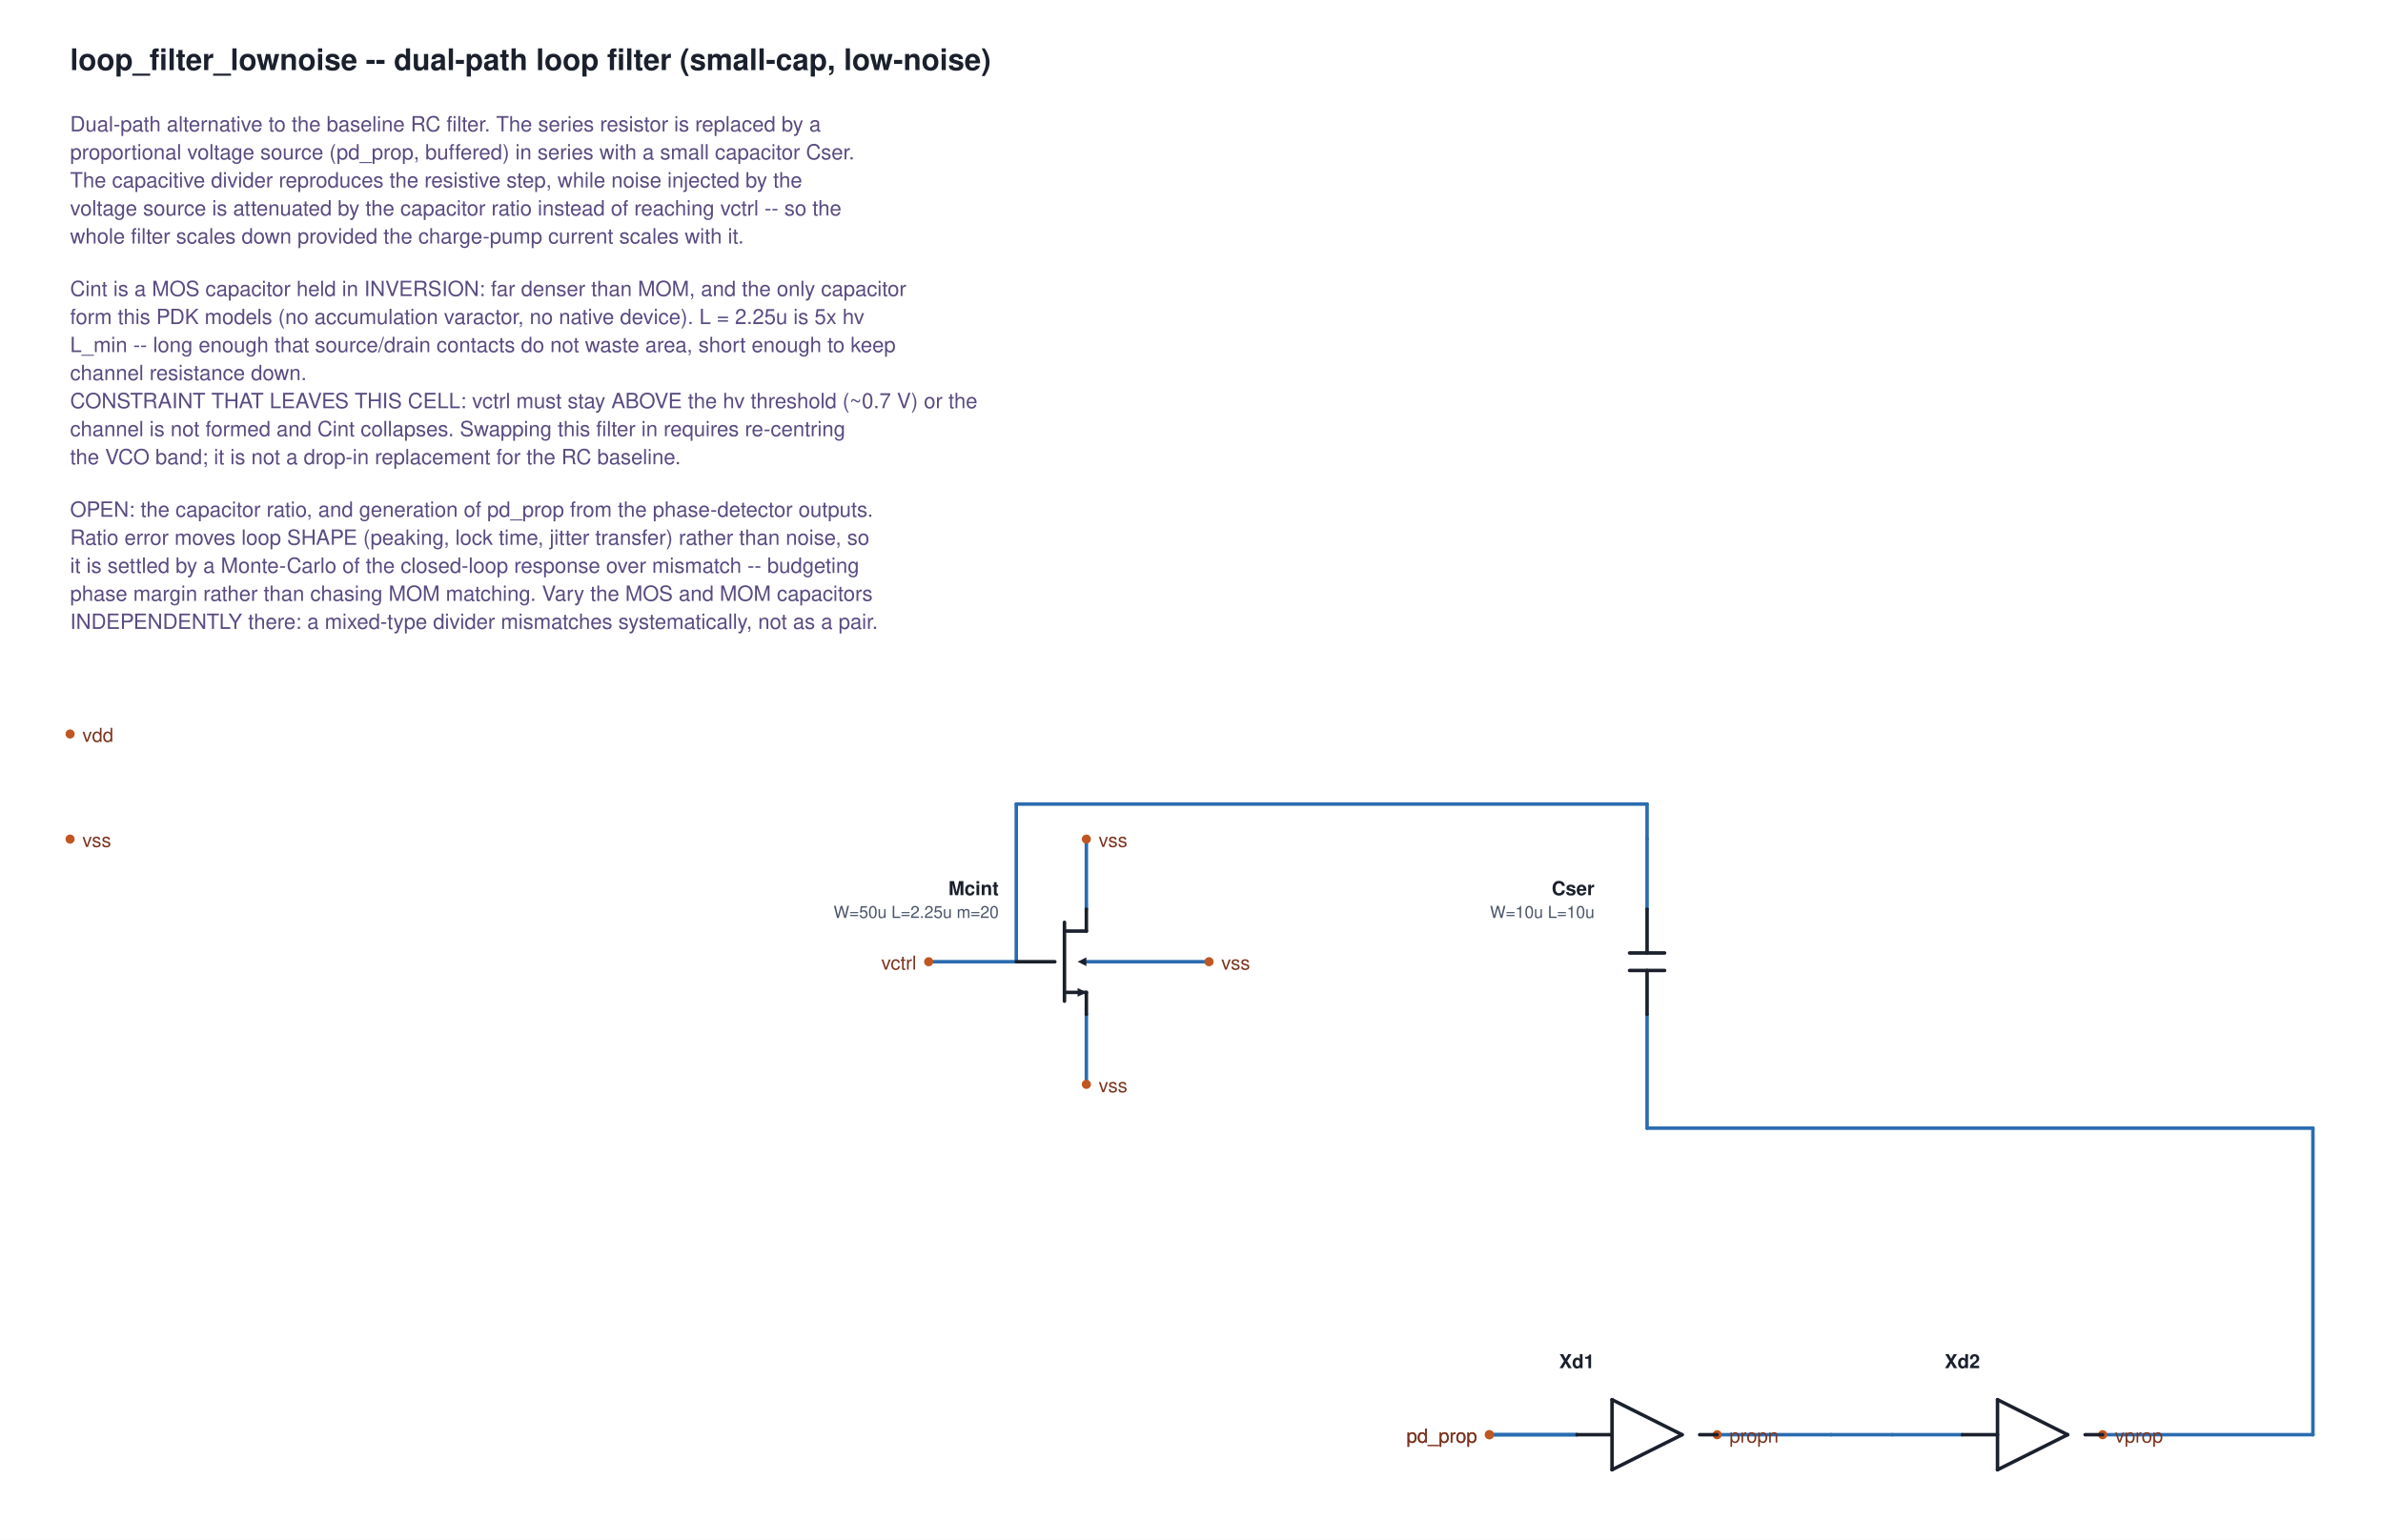
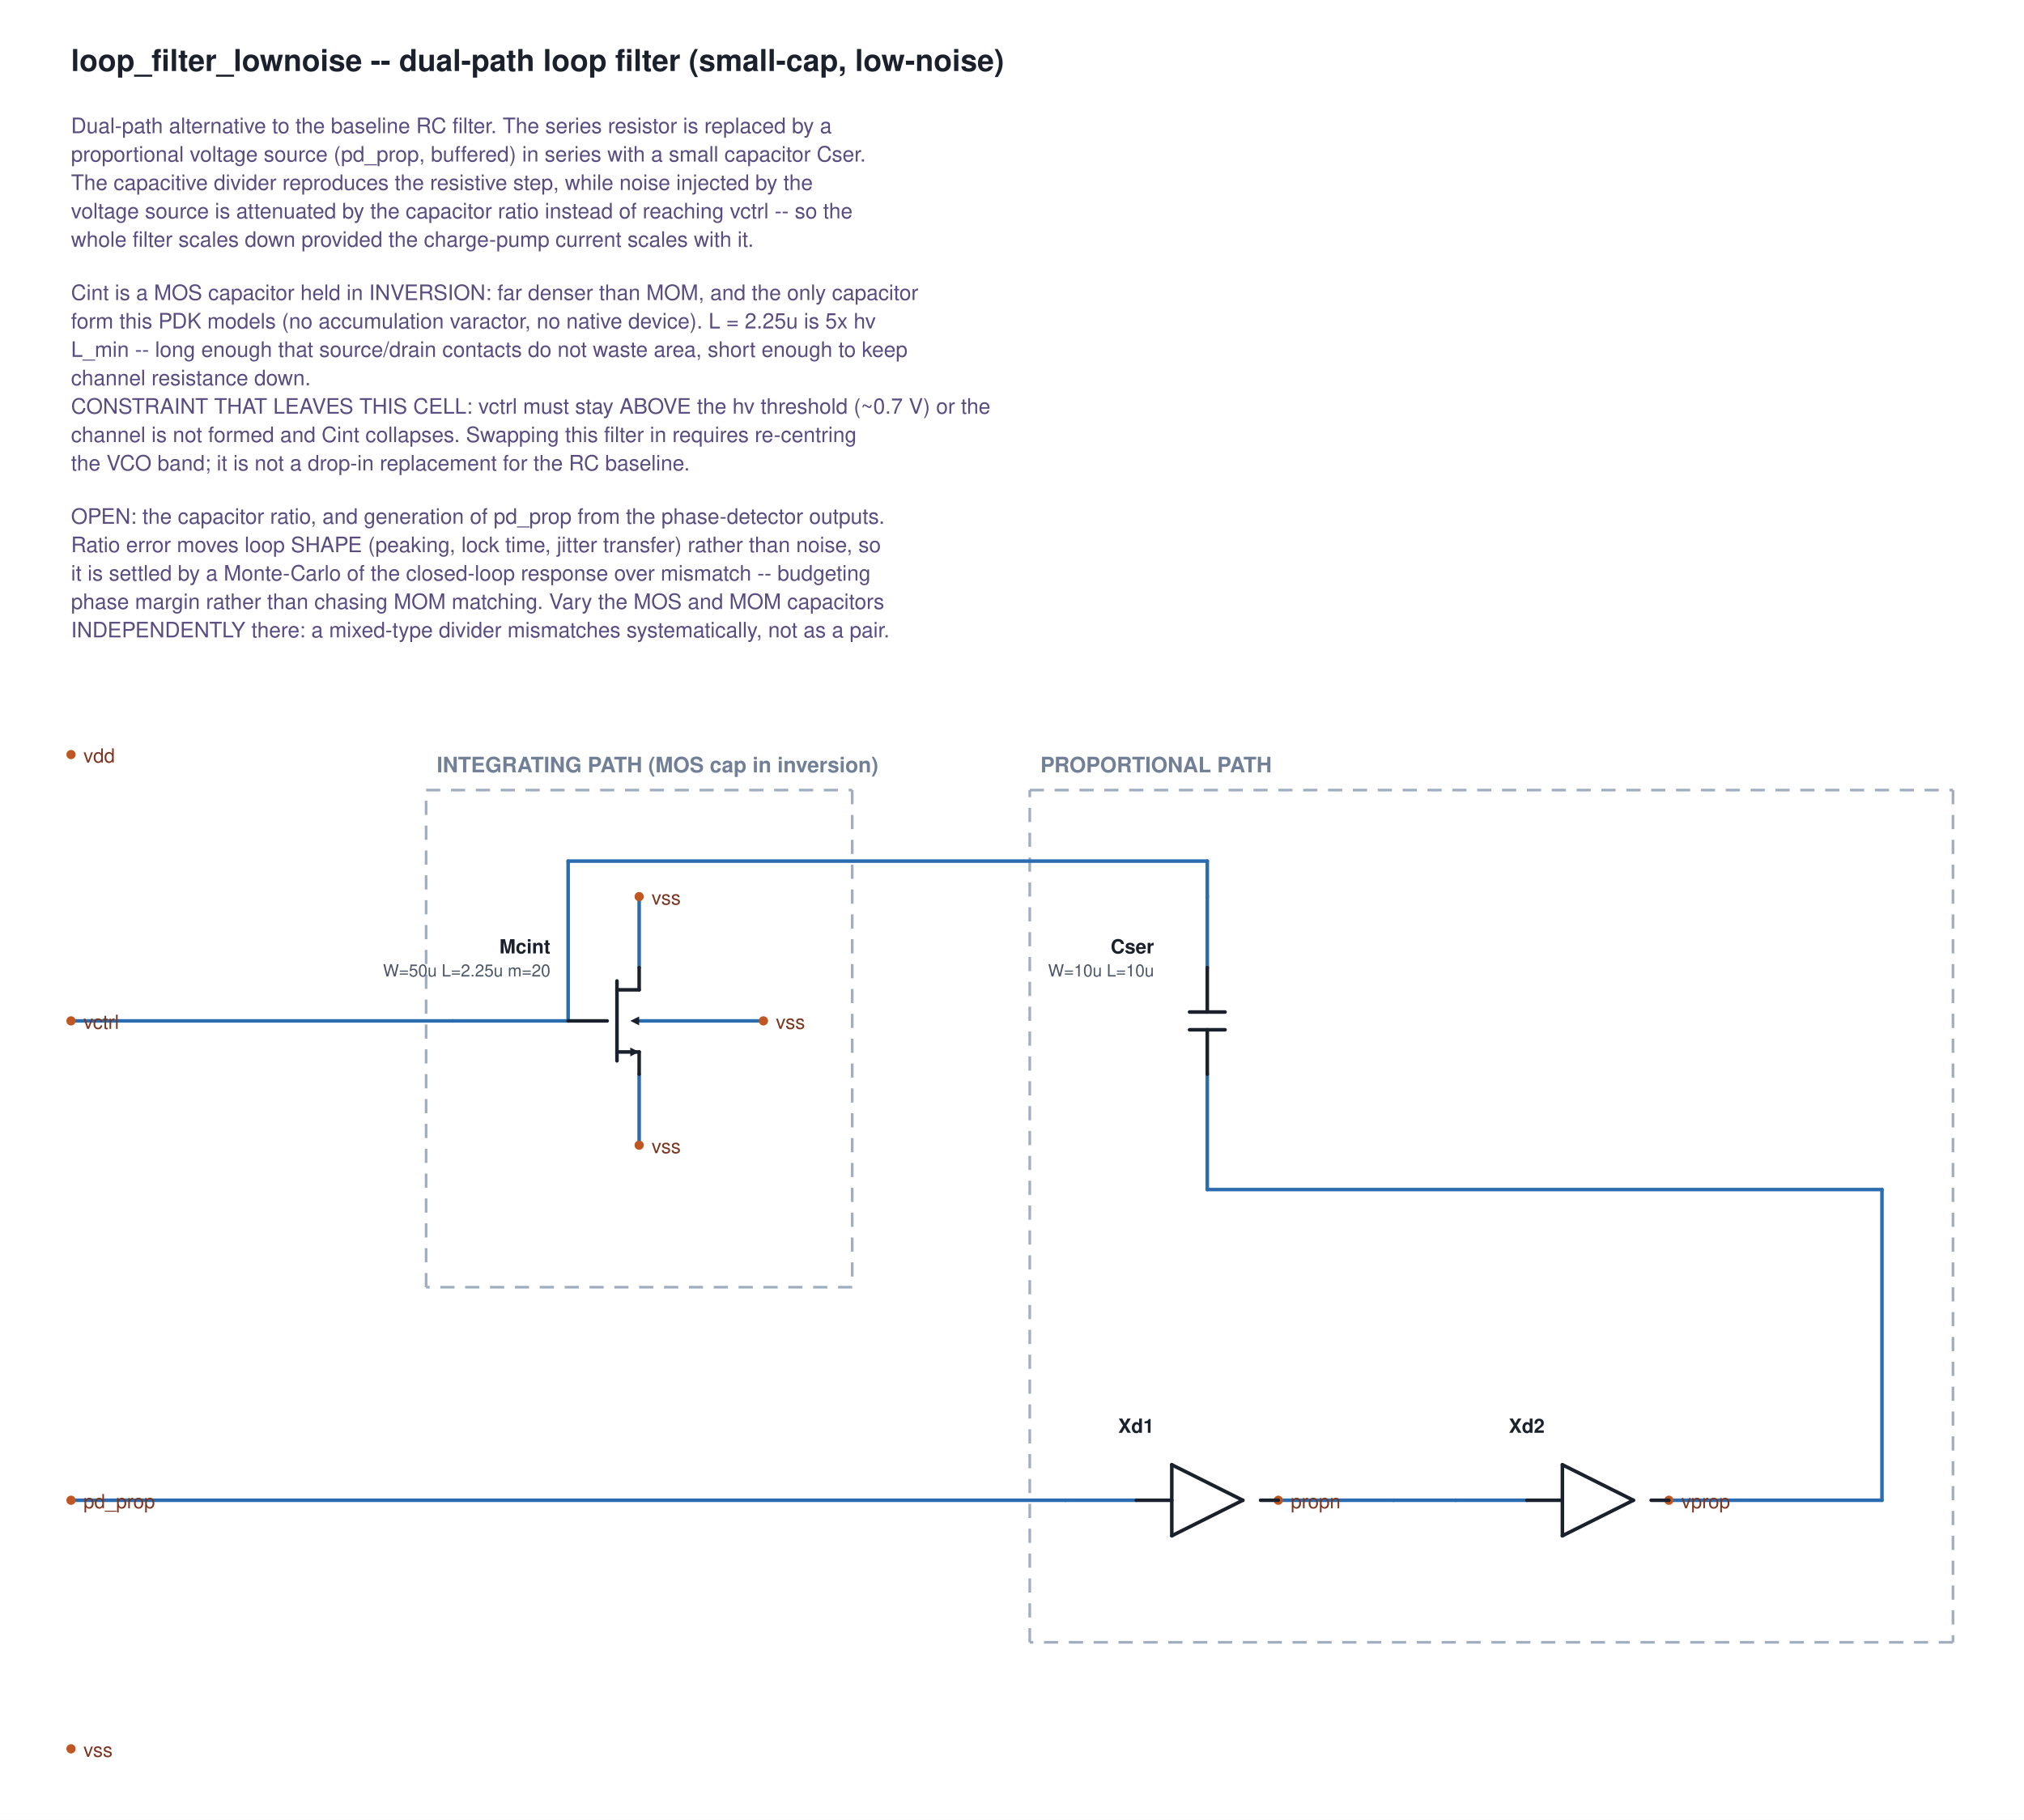
- <svg xmlns="http://www.w3.org/2000/svg" width="1360" height="879" viewBox="-600 -659 1360 879">
-   <rect x="-600.0" y="-659.0" width="1360.0" height="879.0" fill="#ffffff" />
+ <svg xmlns="http://www.w3.org/2000/svg" width="1140" height="1025" viewBox="-340 -685 1140 1025">
+   <rect x="-340.0" y="-685.0" width="1140.0" height="1025.0" fill="#ffffff" />
+   <line x1="-100.0" y1="-240.0" x2="140.0" y2="-240.0" stroke="#a0aec0" stroke-width="1.5" stroke-dasharray="8 6" />
+   <line x1="140.0" y1="-240.0" x2="140.0" y2="40.0" stroke="#a0aec0" stroke-width="1.5" stroke-dasharray="8 6" />
+   <line x1="140.0" y1="40.0" x2="-100.0" y2="40.0" stroke="#a0aec0" stroke-width="1.5" stroke-dasharray="8 6" />
+   <line x1="-100.0" y1="40.0" x2="-100.0" y2="-240.0" stroke="#a0aec0" stroke-width="1.5" stroke-dasharray="8 6" />
+   <line x1="240.0" y1="-240.0" x2="760.0" y2="-240.0" stroke="#a0aec0" stroke-width="1.5" stroke-dasharray="8 6" />
+   <line x1="760.0" y1="-240.0" x2="760.0" y2="240.0" stroke="#a0aec0" stroke-width="1.5" stroke-dasharray="8 6" />
+   <line x1="760.0" y1="240.0" x2="240.0" y2="240.0" stroke="#a0aec0" stroke-width="1.5" stroke-dasharray="8 6" />
+   <line x1="240.0" y1="240.0" x2="240.0" y2="-240.0" stroke="#a0aec0" stroke-width="1.5" stroke-dasharray="8 6" />
+   <text x="-94.0" y="-250.0" font-family="Helvetica,Arial,sans-serif" font-size="12" font-weight="bold" fill="#718096">INTEGRATING PATH (MOS cap in inversion)</text>
+   <text x="246.0" y="-250.0" font-family="Helvetica,Arial,sans-serif" font-size="12" font-weight="bold" fill="#718096">PROPORTIONAL PATH</text>
  <line x1="-20.0" y1="-110.0" x2="-20.0" y2="-200.0" stroke="#2b6cb0" stroke-width="2" stroke-linecap="round" />
  <line x1="-20.0" y1="-200.0" x2="340.0" y2="-200.0" stroke="#2b6cb0" stroke-width="2" stroke-linecap="round" />
  <line x1="340.0" y1="-200.0" x2="340.0" y2="-180.0" stroke="#2b6cb0" stroke-width="2" stroke-linecap="round" />
  <line x1="340.0" y1="-180.0" x2="340.0" y2="-140.0" stroke="#2b6cb0" stroke-width="2" stroke-linecap="round" />
  <line x1="380.0" y1="160.0" x2="445.0" y2="160.0" stroke="#2b6cb0" stroke-width="2" stroke-linecap="round" />
  <line x1="445.0" y1="160.0" x2="480.0" y2="160.0" stroke="#2b6cb0" stroke-width="2" stroke-linecap="round" />
  <line x1="480.0" y1="160.0" x2="520.0" y2="160.0" stroke="#2b6cb0" stroke-width="2" stroke-linecap="round" />
  <line x1="600.0" y1="160.0" x2="720.0" y2="160.0" stroke="#2b6cb0" stroke-width="2" stroke-linecap="round" />
  <line x1="720.0" y1="160.0" x2="720.0" y2="-15.0" stroke="#2b6cb0" stroke-width="2" stroke-linecap="round" />
  <line x1="720.0" y1="-15.0" x2="340.0" y2="-15.0" stroke="#2b6cb0" stroke-width="2" stroke-linecap="round" />
  <line x1="340.0" y1="-15.0" x2="340.0" y2="-80.0" stroke="#2b6cb0" stroke-width="2" stroke-linecap="round" />
+   <line x1="-300.0" y1="-110.0" x2="-85.0" y2="-110.0" stroke="#2b6cb0" stroke-width="2" stroke-linecap="round" />
+   <line x1="-85.0" y1="-110.0" x2="-20.0" y2="-110.0" stroke="#2b6cb0" stroke-width="2" stroke-linecap="round" />
+   <line x1="-300.0" y1="160.0" x2="260.0" y2="160.0" stroke="#2b6cb0" stroke-width="2" stroke-linecap="round" />
+   <line x1="260.0" y1="160.0" x2="300.0" y2="160.0" stroke="#2b6cb0" stroke-width="2" stroke-linecap="round" />
  <line x1="20.0" y1="-140.0" x2="20.0" y2="-180.0" stroke="#2b6cb0" stroke-width="2" stroke-linecap="round" />
  <line x1="20.0" y1="-80.0" x2="20.0" y2="-40.0" stroke="#2b6cb0" stroke-width="2" stroke-linecap="round" />
  <line x1="20.0" y1="-110.0" x2="90.0" y2="-110.0" stroke="#2b6cb0" stroke-width="2" stroke-linecap="round" />
-   <line x1="300.0" y1="160.0" x2="250.0" y2="160.0" stroke="#2b6cb0" stroke-width="2" stroke-linecap="round" />
-   <line x1="-20.0" y1="-110.0" x2="-70.0" y2="-110.0" stroke="#2b6cb0" stroke-width="2" stroke-linecap="round" />
-   <line x1="300.0" y1="160.0" x2="250.0" y2="160.0" stroke="#2b6cb0" stroke-width="2" stroke-linecap="round" />
  <circle cx="380.0" cy="160.0" r="2.6" fill="#c05621" />
  <text x="387.0" y="164.5" text-anchor="start" font-family="Helvetica,Arial,sans-serif" font-size="11" fill="#7b341e">propn</text>
  <circle cx="600.0" cy="160.0" r="2.6" fill="#c05621" />
  <text x="607.0" y="164.5" text-anchor="start" font-family="Helvetica,Arial,sans-serif" font-size="11" fill="#7b341e">vprop</text>
  <line x1="7.5" y1="-132.5" x2="7.5" y2="-87.5" stroke="#1a202c" stroke-width="2" stroke-linecap="round" />
  <line x1="20.0" y1="-140.0" x2="20.0" y2="-127.5" stroke="#1a202c" stroke-width="2" stroke-linecap="round" />
  <line x1="20.0" y1="-92.5" x2="20.0" y2="-80.0" stroke="#1a202c" stroke-width="2" stroke-linecap="round" />
  <line x1="7.5" y1="-92.5" x2="20.0" y2="-92.5" stroke="#1a202c" stroke-width="2" stroke-linecap="round" />
  <line x1="7.5" y1="-127.5" x2="20.0" y2="-127.5" stroke="#1a202c" stroke-width="2" stroke-linecap="round" />
  <line x1="-20.0" y1="-110.0" x2="2.0" y2="-110.0" stroke="#1a202c" stroke-width="2" stroke-linecap="round" />
  <polygon points="15.0,-90.0 20.0,-92.5 15.0,-95.0 15.0,-90.0" fill="#1a202c" />
  <polygon points="20.0,-107.5 15.0,-110.0 20.0,-112.5 20.0,-107.5" fill="#1a202c" />
  <text x="-30.0" y="-148.0" text-anchor="end" font-family="Helvetica,Arial,sans-serif" font-size="11" font-weight="bold" fill="#1a202c">Mcint</text>
  <text x="-30.0" y="-135.0" text-anchor="end" font-family="Helvetica,Arial,sans-serif" font-size="9.5" fill="#4a5568">W=50u L=2.25u m=20</text>
  <circle cx="20.0" cy="-180.0" r="2.6" fill="#c05621" />
  <text x="27.0" y="-175.5" text-anchor="start" font-family="Helvetica,Arial,sans-serif" font-size="11" fill="#7b341e">vss</text>
  <circle cx="20.0" cy="-40.0" r="2.6" fill="#c05621" />
  <text x="27.0" y="-35.5" text-anchor="start" font-family="Helvetica,Arial,sans-serif" font-size="11" fill="#7b341e">vss</text>
  <circle cx="90.0" cy="-110.0" r="2.6" fill="#c05621" />
  <text x="97.0" y="-105.5" text-anchor="start" font-family="Helvetica,Arial,sans-serif" font-size="11" fill="#7b341e">vss</text>
  <line x1="340.0" y1="-105.0" x2="340.0" y2="-80.0" stroke="#1a202c" stroke-width="2" stroke-linecap="round" />
  <line x1="340.0" y1="-140.0" x2="340.0" y2="-115.0" stroke="#1a202c" stroke-width="2" stroke-linecap="round" />
  <line x1="330.0" y1="-115.0" x2="350.0" y2="-115.0" stroke="#1a202c" stroke-width="2" stroke-linecap="round" />
  <line x1="330.0" y1="-105.0" x2="350.0" y2="-105.0" stroke="#1a202c" stroke-width="2" stroke-linecap="round" />
  <text x="310.0" y="-148.0" text-anchor="end" font-family="Helvetica,Arial,sans-serif" font-size="11" font-weight="bold" fill="#1a202c">Cser</text>
  <text x="310.0" y="-135.0" text-anchor="end" font-family="Helvetica,Arial,sans-serif" font-size="9.5" fill="#4a5568">W=10u L=10u</text>
  <line x1="320.0" y1="140.0" x2="320.0" y2="180.0" stroke="#1a202c" stroke-width="2" stroke-linecap="round" />
  <line x1="320.0" y1="140.0" x2="360.0" y2="160.0" stroke="#1a202c" stroke-width="2" stroke-linecap="round" />
  <line x1="320.0" y1="180.0" x2="360.0" y2="160.0" stroke="#1a202c" stroke-width="2" stroke-linecap="round" />
  <line x1="370.0" y1="160.0" x2="380.0" y2="160.0" stroke="#1a202c" stroke-width="2" stroke-linecap="round" />
  <line x1="300.0" y1="160.0" x2="320.0" y2="160.0" stroke="#1a202c" stroke-width="2" stroke-linecap="round" />
  <text x="310.0" y="122.0" text-anchor="end" font-family="Helvetica,Arial,sans-serif" font-size="11" font-weight="bold" fill="#1a202c">Xd1</text>
-   <circle cx="250.0" cy="160.0" r="2.6" fill="#c05621" />
-   <text x="243.0" y="164.5" text-anchor="end" font-family="Helvetica,Arial,sans-serif" font-size="11" fill="#7b341e">pd_prop</text>
  <line x1="540.0" y1="140.0" x2="540.0" y2="180.0" stroke="#1a202c" stroke-width="2" stroke-linecap="round" />
  <line x1="540.0" y1="140.0" x2="580.0" y2="160.0" stroke="#1a202c" stroke-width="2" stroke-linecap="round" />
  <line x1="540.0" y1="180.0" x2="580.0" y2="160.0" stroke="#1a202c" stroke-width="2" stroke-linecap="round" />
  <line x1="590.0" y1="160.0" x2="600.0" y2="160.0" stroke="#1a202c" stroke-width="2" stroke-linecap="round" />
  <line x1="520.0" y1="160.0" x2="540.0" y2="160.0" stroke="#1a202c" stroke-width="2" stroke-linecap="round" />
  <text x="530.0" y="122.0" text-anchor="end" font-family="Helvetica,Arial,sans-serif" font-size="11" font-weight="bold" fill="#1a202c">Xd2</text>
-   <circle cx="-70.0" cy="-110.0" r="2.6" fill="#c05621" />
-   <text x="-77.0" y="-105.5" text-anchor="end" font-family="Helvetica,Arial,sans-serif" font-size="11" fill="#7b341e">vctrl</text>
-   <circle cx="250.0" cy="160.0" r="2.6" fill="#c05621" />
-   <text x="243.0" y="164.5" text-anchor="end" font-family="Helvetica,Arial,sans-serif" font-size="11" fill="#7b341e">pd_prop</text>
-   <circle cx="-560.0" cy="-240.0" r="2.6" fill="#c05621" />
-   <text x="-553.0" y="-235.5" text-anchor="start" font-family="Helvetica,Arial,sans-serif" font-size="11" fill="#7b341e">vdd</text>
-   <circle cx="-560.0" cy="-180.0" r="2.6" fill="#c05621" />
-   <text x="-553.0" y="-175.5" text-anchor="start" font-family="Helvetica,Arial,sans-serif" font-size="11" fill="#7b341e">vss</text>
-   <text x="-560.0" y="-619.0" font-family="Helvetica,Arial,sans-serif" font-size="17.0" font-weight="bold" fill="#1a202c">loop_filter_lownoise -- dual-path loop filter (small-cap, low-noise)</text>
-   <text x="-560.0" y="-584.0" font-family="Helvetica,Arial,sans-serif" font-size="12.0" font-weight="normal" fill="#5a4b81">Dual-path alternative to the baseline RC filter. The series resistor is replaced by a</text>
-   <text x="-560.0" y="-568.0" font-family="Helvetica,Arial,sans-serif" font-size="12.0" font-weight="normal" fill="#5a4b81">proportional voltage source (pd_prop, buffered) in series with a small capacitor Cser.</text>
-   <text x="-560.0" y="-552.0" font-family="Helvetica,Arial,sans-serif" font-size="12.0" font-weight="normal" fill="#5a4b81">The capacitive divider reproduces the resistive step, while noise injected by the</text>
-   <text x="-560.0" y="-536.0" font-family="Helvetica,Arial,sans-serif" font-size="12.0" font-weight="normal" fill="#5a4b81">voltage source is attenuated by the capacitor ratio instead of reaching vctrl -- so the</text>
-   <text x="-560.0" y="-520.0" font-family="Helvetica,Arial,sans-serif" font-size="12.0" font-weight="normal" fill="#5a4b81">whole filter scales down provided the charge-pump current scales with it.</text>
-   <text x="-560.0" y="-490.0" font-family="Helvetica,Arial,sans-serif" font-size="12.0" font-weight="normal" fill="#5a4b81">Cint is a MOS capacitor held in INVERSION: far denser than MOM, and the only capacitor</text>
-   <text x="-560.0" y="-474.0" font-family="Helvetica,Arial,sans-serif" font-size="12.0" font-weight="normal" fill="#5a4b81">form this PDK models (no accumulation varactor, no native device). L = 2.25u is 5x hv</text>
-   <text x="-560.0" y="-458.0" font-family="Helvetica,Arial,sans-serif" font-size="12.0" font-weight="normal" fill="#5a4b81">L_min -- long enough that source/drain contacts do not waste area, short enough to keep</text>
-   <text x="-560.0" y="-442.0" font-family="Helvetica,Arial,sans-serif" font-size="12.0" font-weight="normal" fill="#5a4b81">channel resistance down.</text>
-   <text x="-560.0" y="-426.0" font-family="Helvetica,Arial,sans-serif" font-size="12.0" font-weight="normal" fill="#5a4b81">CONSTRAINT THAT LEAVES THIS CELL: vctrl must stay ABOVE the hv threshold (~0.7 V) or the</text>
-   <text x="-560.0" y="-410.0" font-family="Helvetica,Arial,sans-serif" font-size="12.0" font-weight="normal" fill="#5a4b81">channel is not formed and Cint collapses. Swapping this filter in requires re-centring</text>
-   <text x="-560.0" y="-394.0" font-family="Helvetica,Arial,sans-serif" font-size="12.0" font-weight="normal" fill="#5a4b81">the VCO band; it is not a drop-in replacement for the RC baseline.</text>
-   <text x="-560.0" y="-364.0" font-family="Helvetica,Arial,sans-serif" font-size="12.0" font-weight="normal" fill="#5a4b81">OPEN: the capacitor ratio, and generation of pd_prop from the phase-detector outputs.</text>
-   <text x="-560.0" y="-348.0" font-family="Helvetica,Arial,sans-serif" font-size="12.0" font-weight="normal" fill="#5a4b81">Ratio error moves loop SHAPE (peaking, lock time, jitter transfer) rather than noise, so</text>
-   <text x="-560.0" y="-332.0" font-family="Helvetica,Arial,sans-serif" font-size="12.0" font-weight="normal" fill="#5a4b81">it is settled by a Monte-Carlo of the closed-loop response over mismatch -- budgeting</text>
-   <text x="-560.0" y="-316.0" font-family="Helvetica,Arial,sans-serif" font-size="12.0" font-weight="normal" fill="#5a4b81">phase margin rather than chasing MOM matching. Vary the MOS and MOM capacitors</text>
-   <text x="-560.0" y="-300.0" font-family="Helvetica,Arial,sans-serif" font-size="12.0" font-weight="normal" fill="#5a4b81">INDEPENDENTLY there: a mixed-type divider mismatches systematically, not as a pair.</text>
+   <circle cx="-300.0" cy="-110.0" r="2.6" fill="#c05621" />
+   <text x="-293.0" y="-105.5" text-anchor="start" font-family="Helvetica,Arial,sans-serif" font-size="11" fill="#7b341e">vctrl</text>
+   <circle cx="-300.0" cy="160.0" r="2.6" fill="#c05621" />
+   <text x="-293.0" y="164.5" text-anchor="start" font-family="Helvetica,Arial,sans-serif" font-size="11" fill="#7b341e">pd_prop</text>
+   <circle cx="-300.0" cy="-260.0" r="2.6" fill="#c05621" />
+   <text x="-293.0" y="-255.5" text-anchor="start" font-family="Helvetica,Arial,sans-serif" font-size="11" fill="#7b341e">vdd</text>
+   <circle cx="-300.0" cy="300.0" r="2.6" fill="#c05621" />
+   <text x="-293.0" y="304.5" text-anchor="start" font-family="Helvetica,Arial,sans-serif" font-size="11" fill="#7b341e">vss</text>
+   <text x="-300.0" y="-645.0" font-family="Helvetica,Arial,sans-serif" font-size="17.0" font-weight="bold" fill="#1a202c">loop_filter_lownoise -- dual-path loop filter (small-cap, low-noise)</text>
+   <text x="-300.0" y="-610.0" font-family="Helvetica,Arial,sans-serif" font-size="12.0" font-weight="normal" fill="#5a4b81">Dual-path alternative to the baseline RC filter. The series resistor is replaced by a</text>
+   <text x="-300.0" y="-594.0" font-family="Helvetica,Arial,sans-serif" font-size="12.0" font-weight="normal" fill="#5a4b81">proportional voltage source (pd_prop, buffered) in series with a small capacitor Cser.</text>
+   <text x="-300.0" y="-578.0" font-family="Helvetica,Arial,sans-serif" font-size="12.0" font-weight="normal" fill="#5a4b81">The capacitive divider reproduces the resistive step, while noise injected by the</text>
+   <text x="-300.0" y="-562.0" font-family="Helvetica,Arial,sans-serif" font-size="12.0" font-weight="normal" fill="#5a4b81">voltage source is attenuated by the capacitor ratio instead of reaching vctrl -- so the</text>
+   <text x="-300.0" y="-546.0" font-family="Helvetica,Arial,sans-serif" font-size="12.0" font-weight="normal" fill="#5a4b81">whole filter scales down provided the charge-pump current scales with it.</text>
+   <text x="-300.0" y="-516.0" font-family="Helvetica,Arial,sans-serif" font-size="12.0" font-weight="normal" fill="#5a4b81">Cint is a MOS capacitor held in INVERSION: far denser than MOM, and the only capacitor</text>
+   <text x="-300.0" y="-500.0" font-family="Helvetica,Arial,sans-serif" font-size="12.0" font-weight="normal" fill="#5a4b81">form this PDK models (no accumulation varactor, no native device). L = 2.25u is 5x hv</text>
+   <text x="-300.0" y="-484.0" font-family="Helvetica,Arial,sans-serif" font-size="12.0" font-weight="normal" fill="#5a4b81">L_min -- long enough that source/drain contacts do not waste area, short enough to keep</text>
+   <text x="-300.0" y="-468.0" font-family="Helvetica,Arial,sans-serif" font-size="12.0" font-weight="normal" fill="#5a4b81">channel resistance down.</text>
+   <text x="-300.0" y="-452.0" font-family="Helvetica,Arial,sans-serif" font-size="12.0" font-weight="normal" fill="#5a4b81">CONSTRAINT THAT LEAVES THIS CELL: vctrl must stay ABOVE the hv threshold (~0.7 V) or the</text>
+   <text x="-300.0" y="-436.0" font-family="Helvetica,Arial,sans-serif" font-size="12.0" font-weight="normal" fill="#5a4b81">channel is not formed and Cint collapses. Swapping this filter in requires re-centring</text>
+   <text x="-300.0" y="-420.0" font-family="Helvetica,Arial,sans-serif" font-size="12.0" font-weight="normal" fill="#5a4b81">the VCO band; it is not a drop-in replacement for the RC baseline.</text>
+   <text x="-300.0" y="-390.0" font-family="Helvetica,Arial,sans-serif" font-size="12.0" font-weight="normal" fill="#5a4b81">OPEN: the capacitor ratio, and generation of pd_prop from the phase-detector outputs.</text>
+   <text x="-300.0" y="-374.0" font-family="Helvetica,Arial,sans-serif" font-size="12.0" font-weight="normal" fill="#5a4b81">Ratio error moves loop SHAPE (peaking, lock time, jitter transfer) rather than noise, so</text>
+   <text x="-300.0" y="-358.0" font-family="Helvetica,Arial,sans-serif" font-size="12.0" font-weight="normal" fill="#5a4b81">it is settled by a Monte-Carlo of the closed-loop response over mismatch -- budgeting</text>
+   <text x="-300.0" y="-342.0" font-family="Helvetica,Arial,sans-serif" font-size="12.0" font-weight="normal" fill="#5a4b81">phase margin rather than chasing MOM matching. Vary the MOS and MOM capacitors</text>
+   <text x="-300.0" y="-326.0" font-family="Helvetica,Arial,sans-serif" font-size="12.0" font-weight="normal" fill="#5a4b81">INDEPENDENTLY there: a mixed-type divider mismatches systematically, not as a pair.</text>
</svg>
